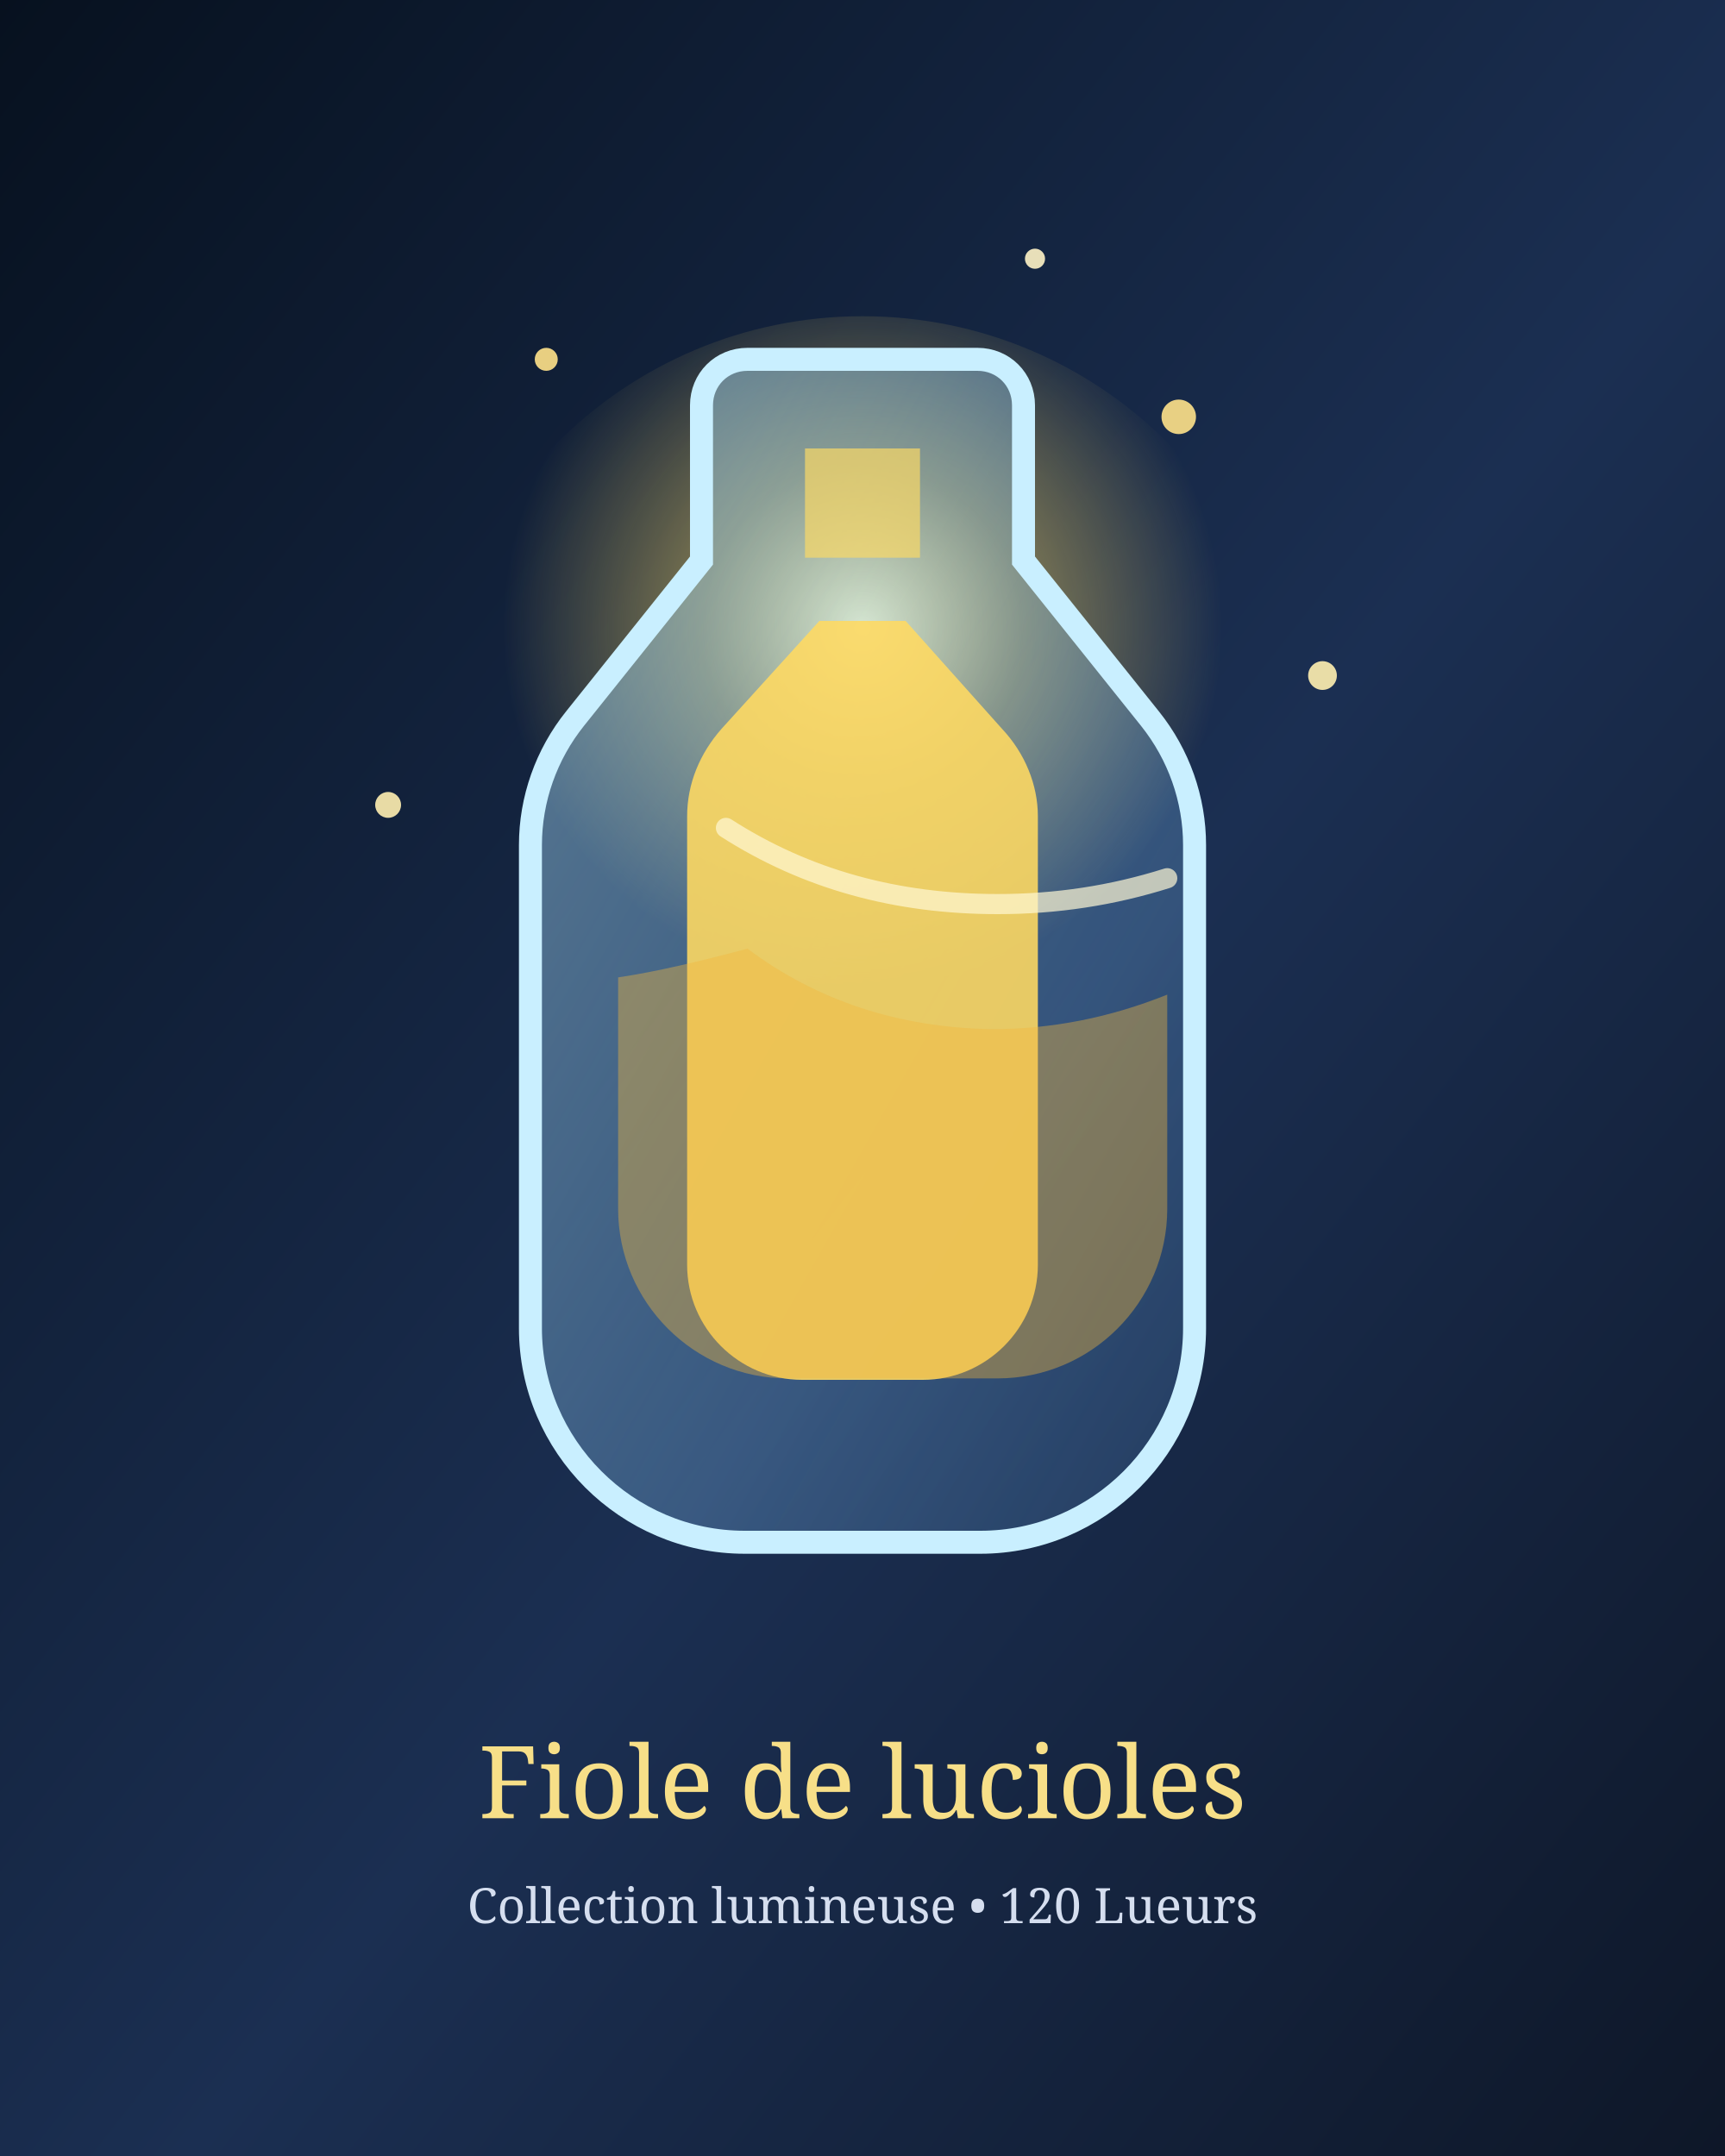
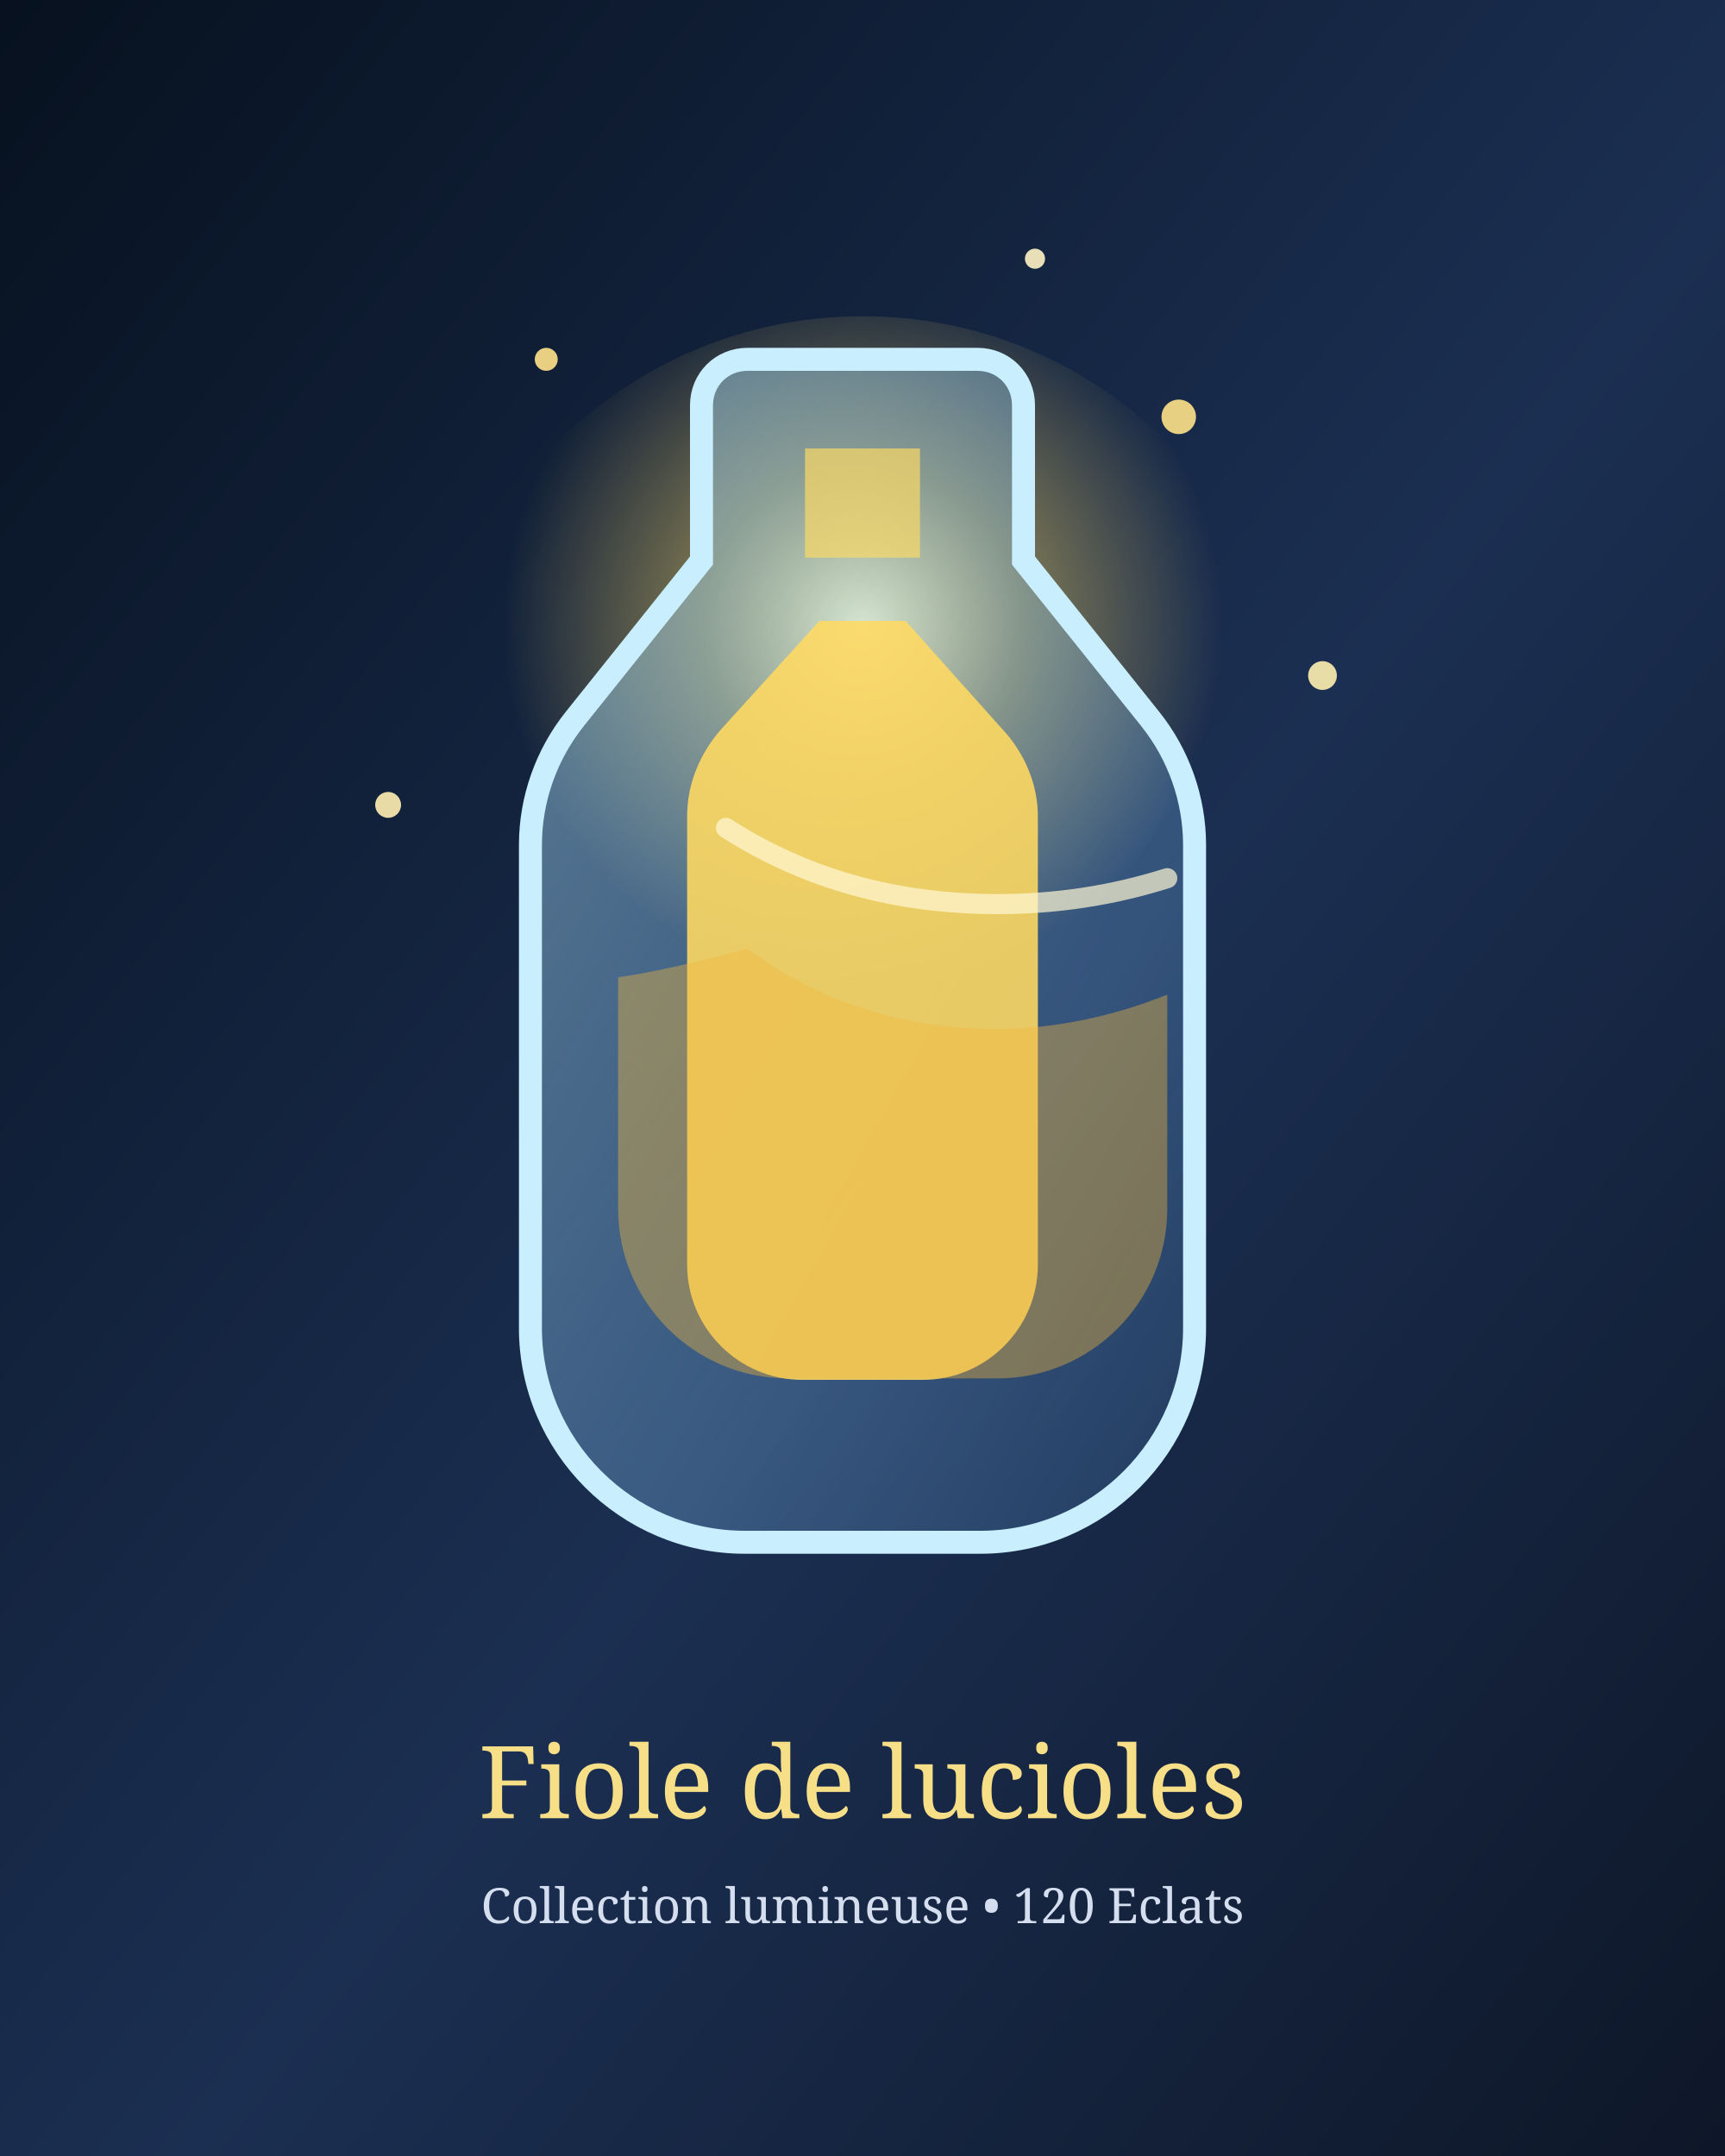
<svg xmlns="http://www.w3.org/2000/svg" viewBox="0 0 1200 1500" role="img" aria-labelledby="title desc">
  <defs>
    <linearGradient id="bg" x1="0" y1="0" x2="1" y2="1">
      <stop offset="0%" stop-color="#07111f" />
      <stop offset="55%" stop-color="#1b2f52" />
      <stop offset="100%" stop-color="#0e1728" />
    </linearGradient>
    <radialGradient id="halo" cx="50%" cy="36%" r="42%">
      <stop offset="0%" stop-color="#fff7bf" stop-opacity="0.95" />
      <stop offset="45%" stop-color="#f9d866" stop-opacity="0.45" />
      <stop offset="100%" stop-color="#f9d866" stop-opacity="0" />
    </radialGradient>
    <linearGradient id="glass" x1="0" y1="0" x2="1" y2="1">
      <stop offset="0%" stop-color="#b8ecff" stop-opacity="0.48" />
      <stop offset="100%" stop-color="#6db6ff" stop-opacity="0.14" />
    </linearGradient>
  </defs>
  <rect width="1200" height="1500" fill="url(#bg)" />
  <circle cx="600" cy="520" r="300" fill="url(#halo)" />
  <g opacity="0.9">
    <circle cx="380" cy="250" r="8" fill="#ffe28a" />
    <circle cx="820" cy="290" r="12" fill="#ffe28a" />
    <circle cx="920" cy="470" r="10" fill="#ffefb0" />
    <circle cx="270" cy="560" r="9" fill="#ffefb0" />
    <circle cx="720" cy="180" r="7" fill="#fff3c6" />
  </g>
  <g transform="translate(300 250)">
    <path d="M220 0h160c18 0 32 14 32 32v108l88 110c20 25 31 56 31 88v336c0 82-67 149-149 149H218c-82 0-149-67-149-149V338c0-32 11-63 31-88l88-110V32c0-18 14-32 32-32z" fill="url(#glass)" stroke="#c9efff" stroke-width="16" />
    <path d="M260 62h80v76h-80z" fill="#f9d866" opacity="0.7" />
    <path d="M178 318c0-23 9-44 24-61l68-75h60l67 75c16 17 25 39 25 61v312c0 44-36 80-80 80H258c-44 0-80-36-80-80z" fill="#ffda61" opacity="0.88" />
    <path d="M220 410c48 36 105 55 170 56 42 0 82-8 122-24v149c0 65-53 118-118 118H248c-65 0-118-53-118-118V430c27-4 56-11 90-20z" fill="#f2b63d" opacity="0.4" />
    <path d="M205 326c56 36 119 53 189 53 41 0 80-6 118-18" fill="none" stroke="#fff8d4" stroke-width="14" stroke-linecap="round" opacity="0.7" />
  </g>
  <text x="600" y="1265" text-anchor="middle" font-family="Georgia, serif" font-size="70" fill="#f7df88">Fiole de lucioles</text>
-   <text x="600" y="1338" text-anchor="middle" font-family="Georgia, serif" font-size="34" fill="#d5deef">Collection lumineuse • 120 Lueurs</text>
+   <text x="600" y="1338" text-anchor="middle" font-family="Georgia, serif" font-size="34" fill="#d5deef">Collection lumineuse • 120 Eclats</text>
</svg>
